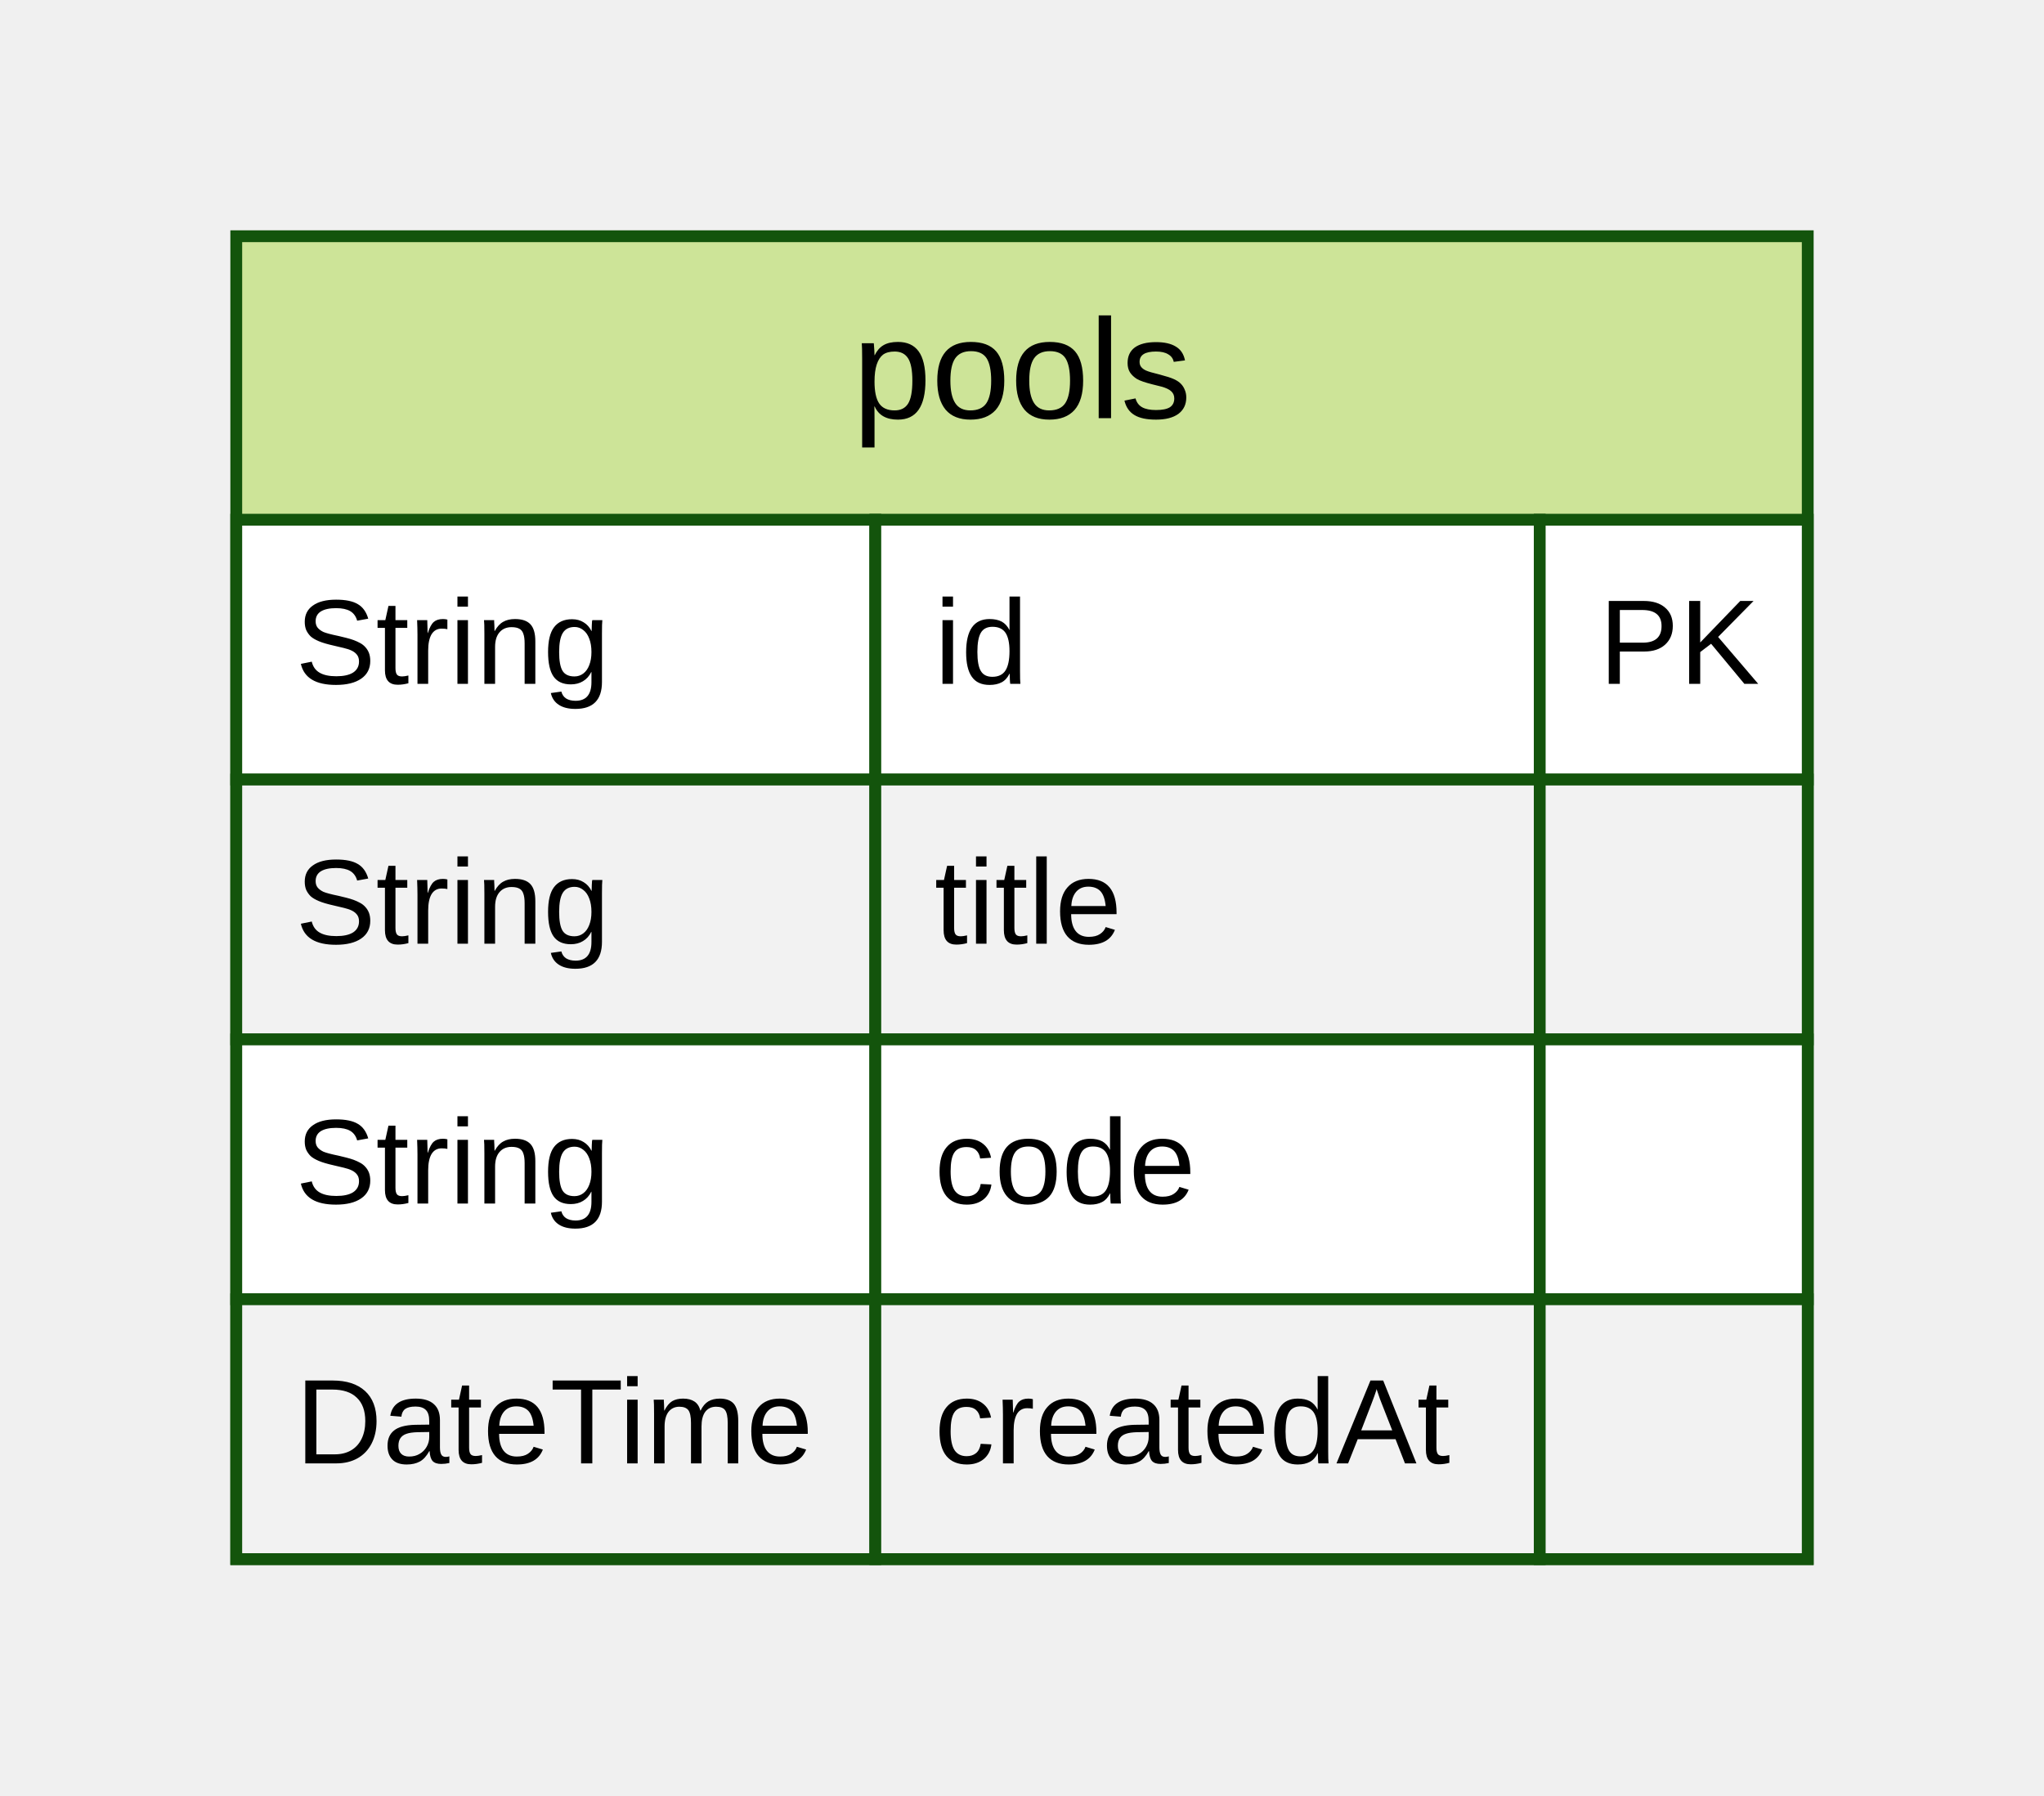
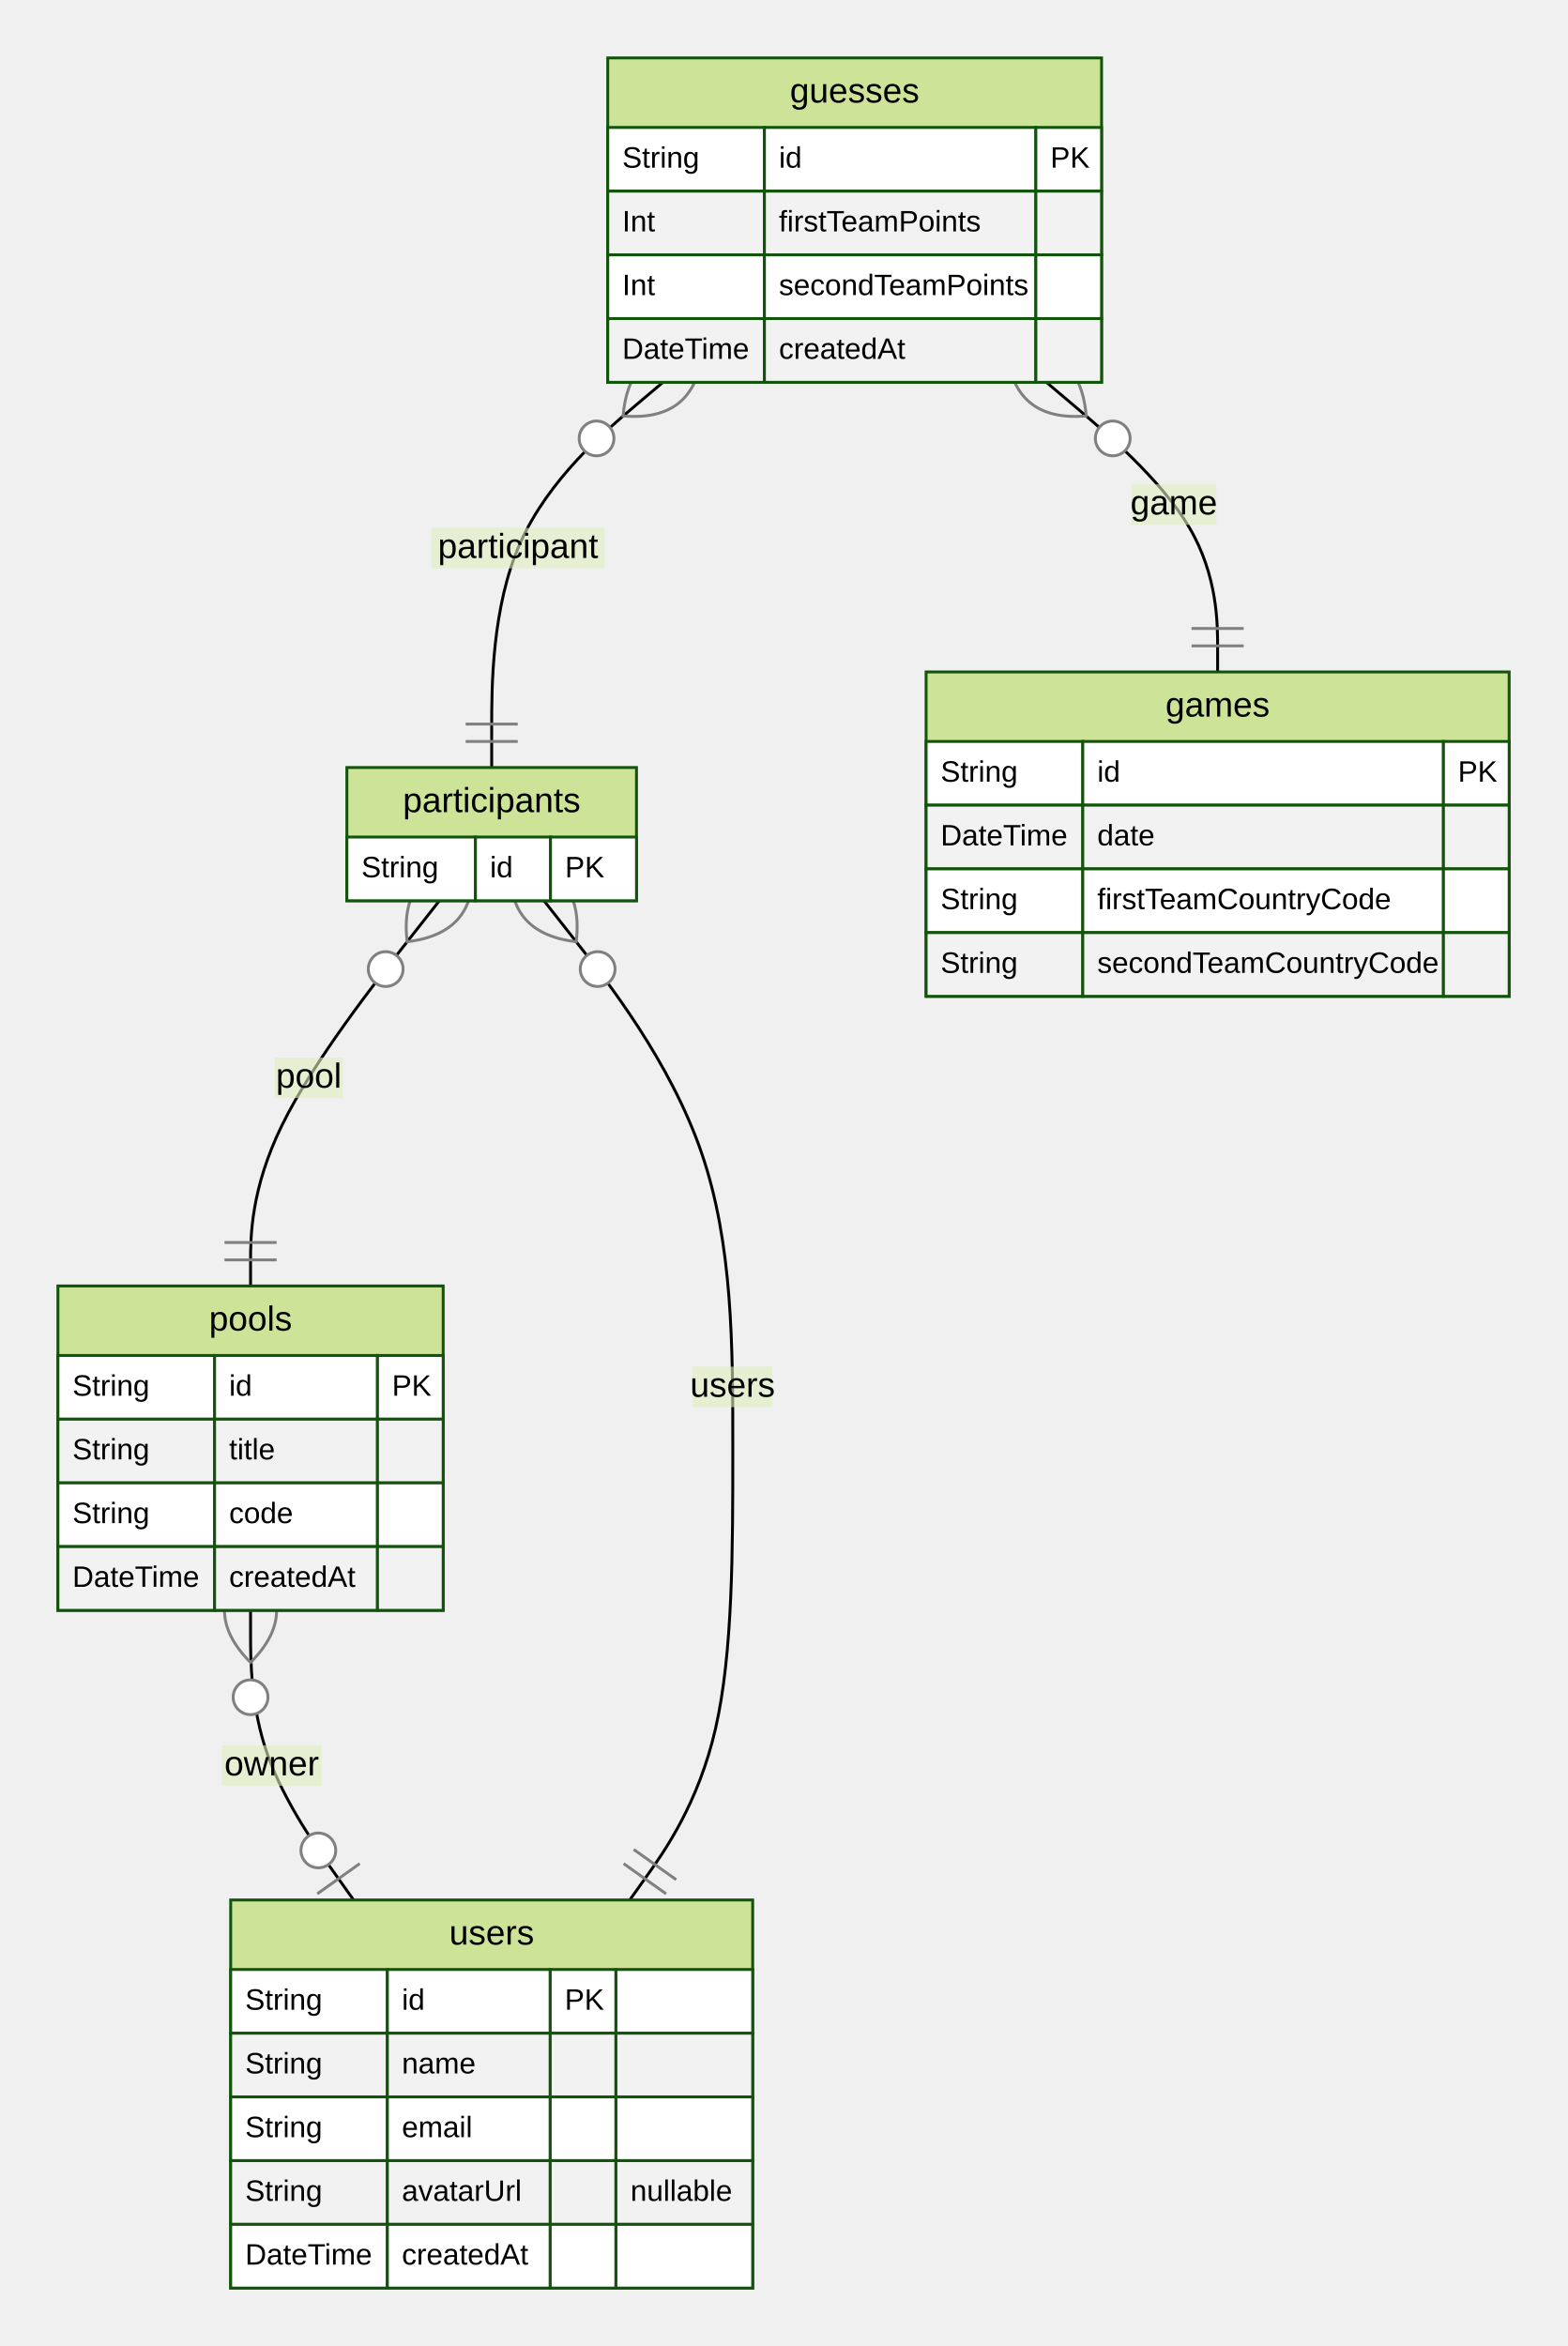
- <svg xmlns="http://www.w3.org/2000/svg" aria-labelledby="chart-title-mermaid-0 chart-desc-mermaid-0" role="img" viewBox="0 0 173.026 152" style="max-width: 173.026px; background-color: white;" width="100%" id="mermaid-0">
+ <svg xmlns="http://www.w3.org/2000/svg" aria-labelledby="chart-title-mermaid-0 chart-desc-mermaid-0" role="img" viewBox="0 0 541.082 810" style="max-width: 541.082px; background-color: white;" width="100%" id="mermaid-0">
  <style>#mermaid-0 {font-family:"trebuchet ms",verdana,arial,sans-serif;font-size:16px;fill:#000000;}#mermaid-0 .error-icon{fill:#552222;}#mermaid-0 .error-text{fill:#552222;stroke:#552222;}#mermaid-0 .edge-thickness-normal{stroke-width:2px;}#mermaid-0 .edge-thickness-thick{stroke-width:3.5px;}#mermaid-0 .edge-pattern-solid{stroke-dasharray:0;}#mermaid-0 .edge-pattern-dashed{stroke-dasharray:3;}#mermaid-0 .edge-pattern-dotted{stroke-dasharray:2;}#mermaid-0 .marker{fill:#000000;stroke:#000000;}#mermaid-0 .marker.cross{stroke:#000000;}#mermaid-0 svg{font-family:"trebuchet ms",verdana,arial,sans-serif;font-size:16px;}#mermaid-0 .entityBox{fill:#cde498;stroke:#13540c;}#mermaid-0 .attributeBoxOdd{fill:#ffffff;stroke:#13540c;}#mermaid-0 .attributeBoxEven{fill:#f2f2f2;stroke:#13540c;}#mermaid-0 .relationshipLabelBox{fill:hsl(78.158, 58.462%, 84.51%);opacity:0.7;background-color:hsl(78.158, 58.462%, 84.51%);}#mermaid-0 .relationshipLabelBox rect{opacity:0.5;}#mermaid-0 .relationshipLine{stroke:#000000;}#mermaid-0 :root{--mermaid-font-family:"trebuchet ms",verdana,arial,sans-serif;}</style>
  <g />
  <defs>
    <marker orient="auto" markerHeight="18" markerWidth="18" refY="9" refX="0" id="ONLY_ONE_START">
      <path d="M9,0 L9,18 M15,0 L15,18" fill="none" stroke="gray" />
    </marker>
  </defs>
  <defs>
    <marker orient="auto" markerHeight="18" markerWidth="18" refY="9" refX="18" id="ONLY_ONE_END">
      <path d="M3,0 L3,18 M9,0 L9,18" fill="none" stroke="gray" />
    </marker>
  </defs>
  <defs>
    <marker orient="auto" markerHeight="18" markerWidth="30" refY="9" refX="0" id="ZERO_OR_ONE_START">
      <circle r="6" cy="9" cx="21" fill="white" stroke="gray" />
      <path d="M9,0 L9,18" fill="none" stroke="gray" />
    </marker>
  </defs>
  <defs>
    <marker orient="auto" markerHeight="18" markerWidth="30" refY="9" refX="30" id="ZERO_OR_ONE_END">
      <circle r="6" cy="9" cx="9" fill="white" stroke="gray" />
      <path d="M21,0 L21,18" fill="none" stroke="gray" />
    </marker>
  </defs>
  <defs>
    <marker orient="auto" markerHeight="36" markerWidth="45" refY="18" refX="18" id="ONE_OR_MORE_START">
      <path d="M0,18 Q 18,0 36,18 Q 18,36 0,18 M42,9 L42,27" fill="none" stroke="gray" />
    </marker>
  </defs>
  <defs>
    <marker orient="auto" markerHeight="36" markerWidth="45" refY="18" refX="27" id="ONE_OR_MORE_END">
      <path d="M3,9 L3,27 M9,18 Q27,0 45,18 Q27,36 9,18" fill="none" stroke="gray" />
    </marker>
  </defs>
  <defs>
    <marker orient="auto" markerHeight="36" markerWidth="57" refY="18" refX="18" id="ZERO_OR_MORE_START">
      <circle r="6" cy="18" cx="48" fill="white" stroke="gray" />
      <path d="M0,18 Q18,0 36,18 Q18,36 0,18" fill="none" stroke="gray" />
    </marker>
  </defs>
  <defs>
    <marker orient="auto" markerHeight="36" markerWidth="57" refY="18" refX="39" id="ZERO_OR_MORE_END">
      <circle r="6" cy="18" cx="9" fill="white" stroke="gray" />
      <path d="M21,18 Q39,0 57,18 Q39,36 21,18" fill="none" stroke="gray" />
    </marker>
  </defs>
-   <g transform="translate(20,20 )" id="pools">
+   <path marker-start="url(#ZERO_OR_MORE_START)" marker-end="url(#ZERO_OR_ONE_END)" fill="none" stroke="gray" d="M86.513,556L86.513,564.333C86.513,572.667,86.513,589.333,92.443,606C98.373,622.667,110.233,639.333,116.163,647.667L122.093,656" class="er relationshipLine" />
+   <path marker-start="url(#ZERO_OR_MORE_START)" marker-end="url(#ONLY_ONE_END)" fill="none" stroke="gray" d="M187.835,311L198.7,324.833C209.565,338.667,231.296,366.333,242.161,397.833C253.026,429.333,253.026,464.667,253.026,500C253.026,535.333,253.026,570.667,247.096,596.667C241.167,622.667,229.307,639.333,223.377,647.667L217.447,656" class="er relationshipLine" />
+   <path marker-start="url(#ZERO_OR_MORE_START)" marker-end="url(#ONLY_ONE_END)" fill="none" stroke="gray" d="M151.705,311L140.839,324.833C129.974,338.667,108.244,366.333,97.378,388.5C86.513,410.667,86.513,427.333,86.513,435.667L86.513,444" class="er relationshipLine" />
+   <path marker-start="url(#ZERO_OR_MORE_START)" marker-end="url(#ONLY_ONE_END)" fill="none" stroke="gray" d="M228.887,132L219.034,140.333C209.181,148.667,189.476,165.333,179.623,187.5C169.77,209.667,169.77,237.333,169.77,251.167L169.77,265" class="er relationshipLine" />
+   <path marker-start="url(#ZERO_OR_MORE_START)" marker-end="url(#ONLY_ONE_END)" fill="none" stroke="gray" d="M361.309,132L371.162,140.333C381.015,148.667,400.72,165.333,410.573,182C420.426,198.667,420.426,215.333,420.426,223.667L420.426,232" class="er relationshipLine" />
+   <g transform="translate(20,444 )" id="pools">
    <rect height="112" width="133.026" y="0" x="0" stroke="gray" fill-opacity="100%" fill="honeydew" class="er entityBox" />
    <text transform="translate(66.51321,12)" style="font-family: &quot;trebuchet ms&quot;, verdana, arial, sans-serif;; font-size: 12px" text-anchor="middle" dominant-baseline="middle" y="0" x="0" id="entity-pools" class="er entityLabel">pools</text>
    <rect height="22" width="54.096" y="24" x="0" stroke="gray" fill-opacity="100%" fill="honeydew" class="er attributeBoxOdd" />
    <text transform="translate(5,35)" style="font-family: &quot;trebuchet ms&quot;, verdana, arial, sans-serif;; font-size: 10.2px" text-anchor="left" dominant-baseline="middle" y="0" x="0" id="entity-pools-attr-1-type" class="er entityLabel">String</text>
    <rect height="22" width="56.243" y="24" x="54.096" stroke="gray" fill-opacity="100%" fill="honeydew" class="er attributeBoxOdd" />
    <text transform="translate(59.09555,35)" style="font-family: &quot;trebuchet ms&quot;, verdana, arial, sans-serif;; font-size: 10.2px" text-anchor="left" dominant-baseline="middle" y="0" x="0" id="entity-pools-attr-1-name" class="er entityLabel">id</text>
    <rect height="22" width="22.688" y="24" x="110.339" stroke="gray" fill-opacity="100%" fill="honeydew" class="er attributeBoxOdd" />
    <text transform="translate(115.3387,35)" style="font-family: &quot;trebuchet ms&quot;, verdana, arial, sans-serif;; font-size: 10.2px" text-anchor="left" dominant-baseline="middle" y="0" x="0" id="entity-pools-attr-1-key" class="er entityLabel">PK</text>
    <rect height="22" width="54.096" y="46" x="0" stroke="gray" fill-opacity="100%" fill="honeydew" class="er attributeBoxEven" />
    <text transform="translate(5,57)" style="font-family: &quot;trebuchet ms&quot;, verdana, arial, sans-serif;; font-size: 10.2px" text-anchor="left" dominant-baseline="middle" y="0" x="0" id="entity-pools-attr-2-type" class="er entityLabel">String</text>
    <rect height="22" width="56.243" y="46" x="54.096" stroke="gray" fill-opacity="100%" fill="honeydew" class="er attributeBoxEven" />
    <text transform="translate(59.09555,57)" style="font-family: &quot;trebuchet ms&quot;, verdana, arial, sans-serif;; font-size: 10.2px" text-anchor="left" dominant-baseline="middle" y="0" x="0" id="entity-pools-attr-2-name" class="er entityLabel">title</text>
    <rect height="22" width="22.688" y="46" x="110.339" stroke="gray" fill-opacity="100%" fill="honeydew" class="er attributeBoxEven" />
    <text transform="translate(115.3387,57)" style="font-family: &quot;trebuchet ms&quot;, verdana, arial, sans-serif;; font-size: 10.2px" text-anchor="left" dominant-baseline="middle" y="0" x="0" id="entity-pools-attr-2-key" class="er entityLabel" />
    <rect height="22" width="54.096" y="68" x="0" stroke="gray" fill-opacity="100%" fill="honeydew" class="er attributeBoxOdd" />
    <text transform="translate(5,79)" style="font-family: &quot;trebuchet ms&quot;, verdana, arial, sans-serif;; font-size: 10.2px" text-anchor="left" dominant-baseline="middle" y="0" x="0" id="entity-pools-attr-3-type" class="er entityLabel">String</text>
    <rect height="22" width="56.243" y="68" x="54.096" stroke="gray" fill-opacity="100%" fill="honeydew" class="er attributeBoxOdd" />
    <text transform="translate(59.09555,79)" style="font-family: &quot;trebuchet ms&quot;, verdana, arial, sans-serif;; font-size: 10.2px" text-anchor="left" dominant-baseline="middle" y="0" x="0" id="entity-pools-attr-3-name" class="er entityLabel">code</text>
    <rect height="22" width="22.688" y="68" x="110.339" stroke="gray" fill-opacity="100%" fill="honeydew" class="er attributeBoxOdd" />
    <text transform="translate(115.3387,79)" style="font-family: &quot;trebuchet ms&quot;, verdana, arial, sans-serif;; font-size: 10.2px" text-anchor="left" dominant-baseline="middle" y="0" x="0" id="entity-pools-attr-3-key" class="er entityLabel" />
    <rect height="22" width="54.096" y="90" x="0" stroke="gray" fill-opacity="100%" fill="honeydew" class="er attributeBoxEven" />
    <text transform="translate(5,101)" style="font-family: &quot;trebuchet ms&quot;, verdana, arial, sans-serif;; font-size: 10.2px" text-anchor="left" dominant-baseline="middle" y="0" x="0" id="entity-pools-attr-4-type" class="er entityLabel">DateTime</text>
    <rect height="22" width="56.243" y="90" x="54.096" stroke="gray" fill-opacity="100%" fill="honeydew" class="er attributeBoxEven" />
    <text transform="translate(59.09555,101)" style="font-family: &quot;trebuchet ms&quot;, verdana, arial, sans-serif;; font-size: 10.2px" text-anchor="left" dominant-baseline="middle" y="0" x="0" id="entity-pools-attr-4-name" class="er entityLabel">createdAt</text>
    <rect height="22" width="22.688" y="90" x="110.339" stroke="gray" fill-opacity="100%" fill="honeydew" class="er attributeBoxEven" />
    <text transform="translate(115.3387,101)" style="font-family: &quot;trebuchet ms&quot;, verdana, arial, sans-serif;; font-size: 10.2px" text-anchor="left" dominant-baseline="middle" y="0" x="0" id="entity-pools-attr-4-key" class="er entityLabel" />
  </g>
+   <g transform="translate(119.7698,265 )" id="participants">
+     <rect height="46" width="100" y="0" x="0" stroke="gray" fill-opacity="100%" fill="honeydew" class="er entityBox" />
+     <text transform="translate(50,12)" style="font-family: &quot;trebuchet ms&quot;, verdana, arial, sans-serif;; font-size: 12px" text-anchor="middle" dominant-baseline="middle" y="0" x="0" id="entity-participants" class="er entityLabel">participants</text>
+     <rect height="22" width="44.399" y="24" x="0" stroke="gray" fill-opacity="100%" fill="honeydew" class="er attributeBoxOdd" />
+     <text transform="translate(5,35)" style="font-family: &quot;trebuchet ms&quot;, verdana, arial, sans-serif;; font-size: 10.2px" text-anchor="left" dominant-baseline="middle" y="0" x="0" id="entity-participants-attr-1-type" class="er entityLabel">String</text>
+     <rect height="22" width="25.911" y="24" x="44.399" stroke="gray" fill-opacity="100%" fill="honeydew" class="er attributeBoxOdd" />
+     <text transform="translate(49.39862,35)" style="font-family: &quot;trebuchet ms&quot;, verdana, arial, sans-serif;; font-size: 10.2px" text-anchor="left" dominant-baseline="middle" y="0" x="0" id="entity-participants-attr-1-name" class="er entityLabel">id</text>
+     <rect height="22" width="29.69" y="24" x="70.31" stroke="gray" fill-opacity="100%" fill="honeydew" class="er attributeBoxOdd" />
+     <text transform="translate(75.30976,35)" style="font-family: &quot;trebuchet ms&quot;, verdana, arial, sans-serif;; font-size: 10.2px" text-anchor="left" dominant-baseline="middle" y="0" x="0" id="entity-participants-attr-1-key" class="er entityLabel">PK</text>
+   </g>
+   <g transform="translate(79.65034,656 )" id="users">
+     <rect height="134" width="180.239" y="0" x="0" stroke="gray" fill-opacity="100%" fill="honeydew" class="er entityBox" />
+     <text transform="translate(90.11948,12)" style="font-family: &quot;trebuchet ms&quot;, verdana, arial, sans-serif;; font-size: 12px" text-anchor="middle" dominant-baseline="middle" y="0" x="0" id="entity-users" class="er entityLabel">users</text>
+     <rect height="22" width="54.096" y="24" x="0" stroke="gray" fill-opacity="100%" fill="honeydew" class="er attributeBoxOdd" />
+     <text transform="translate(5,35)" style="font-family: &quot;trebuchet ms&quot;, verdana, arial, sans-serif;; font-size: 10.2px" text-anchor="left" dominant-baseline="middle" y="0" x="0" id="entity-users-attr-1-type" class="er entityLabel">String</text>
+     <rect height="22" width="56.243" y="24" x="54.096" stroke="gray" fill-opacity="100%" fill="honeydew" class="er attributeBoxOdd" />
+     <text transform="translate(59.09555,35)" style="font-family: &quot;trebuchet ms&quot;, verdana, arial, sans-serif;; font-size: 10.2px" text-anchor="left" dominant-baseline="middle" y="0" x="0" id="entity-users-attr-1-name" class="er entityLabel">id</text>
+     <rect height="22" width="22.688" y="24" x="110.339" stroke="gray" fill-opacity="100%" fill="honeydew" class="er attributeBoxOdd" />
+     <text transform="translate(115.3387,35)" style="font-family: &quot;trebuchet ms&quot;, verdana, arial, sans-serif;; font-size: 10.2px" text-anchor="left" dominant-baseline="middle" y="0" x="0" id="entity-users-attr-1-key" class="er entityLabel">PK</text>
+     <rect height="22" width="47.213" y="24" x="133.026" stroke="gray" fill-opacity="100%" fill="honeydew" class="er attributeBoxOdd" />
+     <text transform="translate(138.0264,35)" style="font-family: &quot;trebuchet ms&quot;, verdana, arial, sans-serif;; font-size: 10.2px" text-anchor="left" dominant-baseline="middle" y="0" x="0" id="entity-users-attr-1-comment" class="er entityLabel" />
+     <rect height="22" width="54.096" y="46" x="0" stroke="gray" fill-opacity="100%" fill="honeydew" class="er attributeBoxEven" />
+     <text transform="translate(5,57)" style="font-family: &quot;trebuchet ms&quot;, verdana, arial, sans-serif;; font-size: 10.2px" text-anchor="left" dominant-baseline="middle" y="0" x="0" id="entity-users-attr-2-type" class="er entityLabel">String</text>
+     <rect height="22" width="56.243" y="46" x="54.096" stroke="gray" fill-opacity="100%" fill="honeydew" class="er attributeBoxEven" />
+     <text transform="translate(59.09555,57)" style="font-family: &quot;trebuchet ms&quot;, verdana, arial, sans-serif;; font-size: 10.2px" text-anchor="left" dominant-baseline="middle" y="0" x="0" id="entity-users-attr-2-name" class="er entityLabel">name</text>
+     <rect height="22" width="22.688" y="46" x="110.339" stroke="gray" fill-opacity="100%" fill="honeydew" class="er attributeBoxEven" />
+     <text transform="translate(115.3387,57)" style="font-family: &quot;trebuchet ms&quot;, verdana, arial, sans-serif;; font-size: 10.2px" text-anchor="left" dominant-baseline="middle" y="0" x="0" id="entity-users-attr-2-key" class="er entityLabel" />
+     <rect height="22" width="47.213" y="46" x="133.026" stroke="gray" fill-opacity="100%" fill="honeydew" class="er attributeBoxEven" />
+     <text transform="translate(138.0264,57)" style="font-family: &quot;trebuchet ms&quot;, verdana, arial, sans-serif;; font-size: 10.2px" text-anchor="left" dominant-baseline="middle" y="0" x="0" id="entity-users-attr-2-comment" class="er entityLabel" />
+     <rect height="22" width="54.096" y="68" x="0" stroke="gray" fill-opacity="100%" fill="honeydew" class="er attributeBoxOdd" />
+     <text transform="translate(5,79)" style="font-family: &quot;trebuchet ms&quot;, verdana, arial, sans-serif;; font-size: 10.2px" text-anchor="left" dominant-baseline="middle" y="0" x="0" id="entity-users-attr-3-type" class="er entityLabel">String</text>
+     <rect height="22" width="56.243" y="68" x="54.096" stroke="gray" fill-opacity="100%" fill="honeydew" class="er attributeBoxOdd" />
+     <text transform="translate(59.09555,79)" style="font-family: &quot;trebuchet ms&quot;, verdana, arial, sans-serif;; font-size: 10.2px" text-anchor="left" dominant-baseline="middle" y="0" x="0" id="entity-users-attr-3-name" class="er entityLabel">email</text>
+     <rect height="22" width="22.688" y="68" x="110.339" stroke="gray" fill-opacity="100%" fill="honeydew" class="er attributeBoxOdd" />
+     <text transform="translate(115.3387,79)" style="font-family: &quot;trebuchet ms&quot;, verdana, arial, sans-serif;; font-size: 10.2px" text-anchor="left" dominant-baseline="middle" y="0" x="0" id="entity-users-attr-3-key" class="er entityLabel" />
+     <rect height="22" width="47.213" y="68" x="133.026" stroke="gray" fill-opacity="100%" fill="honeydew" class="er attributeBoxOdd" />
+     <text transform="translate(138.0264,79)" style="font-family: &quot;trebuchet ms&quot;, verdana, arial, sans-serif;; font-size: 10.2px" text-anchor="left" dominant-baseline="middle" y="0" x="0" id="entity-users-attr-3-comment" class="er entityLabel" />
+     <rect height="22" width="54.096" y="90" x="0" stroke="gray" fill-opacity="100%" fill="honeydew" class="er attributeBoxEven" />
+     <text transform="translate(5,101)" style="font-family: &quot;trebuchet ms&quot;, verdana, arial, sans-serif;; font-size: 10.2px" text-anchor="left" dominant-baseline="middle" y="0" x="0" id="entity-users-attr-4-type" class="er entityLabel">String</text>
+     <rect height="22" width="56.243" y="90" x="54.096" stroke="gray" fill-opacity="100%" fill="honeydew" class="er attributeBoxEven" />
+     <text transform="translate(59.09555,101)" style="font-family: &quot;trebuchet ms&quot;, verdana, arial, sans-serif;; font-size: 10.2px" text-anchor="left" dominant-baseline="middle" y="0" x="0" id="entity-users-attr-4-name" class="er entityLabel">avatarUrl</text>
+     <rect height="22" width="22.688" y="90" x="110.339" stroke="gray" fill-opacity="100%" fill="honeydew" class="er attributeBoxEven" />
+     <text transform="translate(115.3387,101)" style="font-family: &quot;trebuchet ms&quot;, verdana, arial, sans-serif;; font-size: 10.2px" text-anchor="left" dominant-baseline="middle" y="0" x="0" id="entity-users-attr-4-key" class="er entityLabel" />
+     <rect height="22" width="47.213" y="90" x="133.026" stroke="gray" fill-opacity="100%" fill="honeydew" class="er attributeBoxEven" />
+     <text transform="translate(138.0264,101)" style="font-family: &quot;trebuchet ms&quot;, verdana, arial, sans-serif;; font-size: 10.2px" text-anchor="left" dominant-baseline="middle" y="0" x="0" id="entity-users-attr-4-comment" class="er entityLabel">nullable</text>
+     <rect height="22" width="54.096" y="112" x="0" stroke="gray" fill-opacity="100%" fill="honeydew" class="er attributeBoxOdd" />
+     <text transform="translate(5,123)" style="font-family: &quot;trebuchet ms&quot;, verdana, arial, sans-serif;; font-size: 10.2px" text-anchor="left" dominant-baseline="middle" y="0" x="0" id="entity-users-attr-5-type" class="er entityLabel">DateTime</text>
+     <rect height="22" width="56.243" y="112" x="54.096" stroke="gray" fill-opacity="100%" fill="honeydew" class="er attributeBoxOdd" />
+     <text transform="translate(59.09555,123)" style="font-family: &quot;trebuchet ms&quot;, verdana, arial, sans-serif;; font-size: 10.2px" text-anchor="left" dominant-baseline="middle" y="0" x="0" id="entity-users-attr-5-name" class="er entityLabel">createdAt</text>
+     <rect height="22" width="22.688" y="112" x="110.339" stroke="gray" fill-opacity="100%" fill="honeydew" class="er attributeBoxOdd" />
+     <text transform="translate(115.3387,123)" style="font-family: &quot;trebuchet ms&quot;, verdana, arial, sans-serif;; font-size: 10.2px" text-anchor="left" dominant-baseline="middle" y="0" x="0" id="entity-users-attr-5-key" class="er entityLabel" />
+     <rect height="22" width="47.213" y="112" x="133.026" stroke="gray" fill-opacity="100%" fill="honeydew" class="er attributeBoxOdd" />
+     <text transform="translate(138.0264,123)" style="font-family: &quot;trebuchet ms&quot;, verdana, arial, sans-serif;; font-size: 10.2px" text-anchor="left" dominant-baseline="middle" y="0" x="0" id="entity-users-attr-5-comment" class="er entityLabel" />
+   </g>
+   <g transform="translate(319.7698,232 )" id="games">
+     <rect height="112" width="201.312" y="0" x="0" stroke="gray" fill-opacity="100%" fill="honeydew" class="er entityBox" />
+     <text transform="translate(100.6562,12)" style="font-family: &quot;trebuchet ms&quot;, verdana, arial, sans-serif;; font-size: 12px" text-anchor="middle" dominant-baseline="middle" y="0" x="0" id="entity-games" class="er entityLabel">games</text>
+     <rect height="22" width="54.096" y="24" x="0" stroke="gray" fill-opacity="100%" fill="honeydew" class="er attributeBoxOdd" />
+     <text transform="translate(5,35)" style="font-family: &quot;trebuchet ms&quot;, verdana, arial, sans-serif;; font-size: 10.2px" text-anchor="left" dominant-baseline="middle" y="0" x="0" id="entity-games-attr-1-type" class="er entityLabel">String</text>
+     <rect height="22" width="124.529" y="24" x="54.096" stroke="gray" fill-opacity="100%" fill="honeydew" class="er attributeBoxOdd" />
+     <text transform="translate(59.09555,35)" style="font-family: &quot;trebuchet ms&quot;, verdana, arial, sans-serif;; font-size: 10.2px" text-anchor="left" dominant-baseline="middle" y="0" x="0" id="entity-games-attr-1-name" class="er entityLabel">id</text>
+     <rect height="22" width="22.688" y="24" x="178.625" stroke="gray" fill-opacity="100%" fill="honeydew" class="er attributeBoxOdd" />
+     <text transform="translate(183.6248,35)" style="font-family: &quot;trebuchet ms&quot;, verdana, arial, sans-serif;; font-size: 10.2px" text-anchor="left" dominant-baseline="middle" y="0" x="0" id="entity-games-attr-1-key" class="er entityLabel">PK</text>
+     <rect height="22" width="54.096" y="46" x="0" stroke="gray" fill-opacity="100%" fill="honeydew" class="er attributeBoxEven" />
+     <text transform="translate(5,57)" style="font-family: &quot;trebuchet ms&quot;, verdana, arial, sans-serif;; font-size: 10.2px" text-anchor="left" dominant-baseline="middle" y="0" x="0" id="entity-games-attr-2-type" class="er entityLabel">DateTime</text>
+     <rect height="22" width="124.529" y="46" x="54.096" stroke="gray" fill-opacity="100%" fill="honeydew" class="er attributeBoxEven" />
+     <text transform="translate(59.09555,57)" style="font-family: &quot;trebuchet ms&quot;, verdana, arial, sans-serif;; font-size: 10.2px" text-anchor="left" dominant-baseline="middle" y="0" x="0" id="entity-games-attr-2-name" class="er entityLabel">date</text>
+     <rect height="22" width="22.688" y="46" x="178.625" stroke="gray" fill-opacity="100%" fill="honeydew" class="er attributeBoxEven" />
+     <text transform="translate(183.6248,57)" style="font-family: &quot;trebuchet ms&quot;, verdana, arial, sans-serif;; font-size: 10.2px" text-anchor="left" dominant-baseline="middle" y="0" x="0" id="entity-games-attr-2-key" class="er entityLabel" />
+     <rect height="22" width="54.096" y="68" x="0" stroke="gray" fill-opacity="100%" fill="honeydew" class="er attributeBoxOdd" />
+     <text transform="translate(5,79)" style="font-family: &quot;trebuchet ms&quot;, verdana, arial, sans-serif;; font-size: 10.2px" text-anchor="left" dominant-baseline="middle" y="0" x="0" id="entity-games-attr-3-type" class="er entityLabel">String</text>
+     <rect height="22" width="124.529" y="68" x="54.096" stroke="gray" fill-opacity="100%" fill="honeydew" class="er attributeBoxOdd" />
+     <text transform="translate(59.09555,79)" style="font-family: &quot;trebuchet ms&quot;, verdana, arial, sans-serif;; font-size: 10.2px" text-anchor="left" dominant-baseline="middle" y="0" x="0" id="entity-games-attr-3-name" class="er entityLabel">firstTeamCountryCode</text>
+     <rect height="22" width="22.688" y="68" x="178.625" stroke="gray" fill-opacity="100%" fill="honeydew" class="er attributeBoxOdd" />
+     <text transform="translate(183.6248,79)" style="font-family: &quot;trebuchet ms&quot;, verdana, arial, sans-serif;; font-size: 10.2px" text-anchor="left" dominant-baseline="middle" y="0" x="0" id="entity-games-attr-3-key" class="er entityLabel" />
+     <rect height="22" width="54.096" y="90" x="0" stroke="gray" fill-opacity="100%" fill="honeydew" class="er attributeBoxEven" />
+     <text transform="translate(5,101)" style="font-family: &quot;trebuchet ms&quot;, verdana, arial, sans-serif;; font-size: 10.2px" text-anchor="left" dominant-baseline="middle" y="0" x="0" id="entity-games-attr-4-type" class="er entityLabel">String</text>
+     <rect height="22" width="124.529" y="90" x="54.096" stroke="gray" fill-opacity="100%" fill="honeydew" class="er attributeBoxEven" />
+     <text transform="translate(59.09555,101)" style="font-family: &quot;trebuchet ms&quot;, verdana, arial, sans-serif;; font-size: 10.2px" text-anchor="left" dominant-baseline="middle" y="0" x="0" id="entity-games-attr-4-name" class="er entityLabel">secondTeamCountryCode</text>
+     <rect height="22" width="22.688" y="90" x="178.625" stroke="gray" fill-opacity="100%" fill="honeydew" class="er attributeBoxEven" />
+     <text transform="translate(183.6248,101)" style="font-family: &quot;trebuchet ms&quot;, verdana, arial, sans-serif;; font-size: 10.2px" text-anchor="left" dominant-baseline="middle" y="0" x="0" id="entity-games-attr-4-key" class="er entityLabel" />
+   </g>
+   <g transform="translate(209.8457,20 )" id="guesses">
+     <rect height="112" width="170.504" y="0" x="0" stroke="gray" fill-opacity="100%" fill="honeydew" class="er entityBox" />
+     <text transform="translate(85.2522,12)" style="font-family: &quot;trebuchet ms&quot;, verdana, arial, sans-serif;; font-size: 12px" text-anchor="middle" dominant-baseline="middle" y="0" x="0" id="entity-guesses" class="er entityLabel">guesses</text>
+     <rect height="22" width="54.096" y="24" x="0" stroke="gray" fill-opacity="100%" fill="honeydew" class="er attributeBoxOdd" />
+     <text transform="translate(5,35)" style="font-family: &quot;trebuchet ms&quot;, verdana, arial, sans-serif;; font-size: 10.2px" text-anchor="left" dominant-baseline="middle" y="0" x="0" id="entity-guesses-attr-1-type" class="er entityLabel">String</text>
+     <rect height="22" width="93.721" y="24" x="54.096" stroke="gray" fill-opacity="100%" fill="honeydew" class="er attributeBoxOdd" />
+     <text transform="translate(59.09555,35)" style="font-family: &quot;trebuchet ms&quot;, verdana, arial, sans-serif;; font-size: 10.2px" text-anchor="left" dominant-baseline="middle" y="0" x="0" id="entity-guesses-attr-1-name" class="er entityLabel">id</text>
+     <rect height="22" width="22.688" y="24" x="147.817" stroke="gray" fill-opacity="100%" fill="honeydew" class="er attributeBoxOdd" />
+     <text transform="translate(152.8167,35)" style="font-family: &quot;trebuchet ms&quot;, verdana, arial, sans-serif;; font-size: 10.2px" text-anchor="left" dominant-baseline="middle" y="0" x="0" id="entity-guesses-attr-1-key" class="er entityLabel">PK</text>
+     <rect height="22" width="54.096" y="46" x="0" stroke="gray" fill-opacity="100%" fill="honeydew" class="er attributeBoxEven" />
+     <text transform="translate(5,57)" style="font-family: &quot;trebuchet ms&quot;, verdana, arial, sans-serif;; font-size: 10.2px" text-anchor="left" dominant-baseline="middle" y="0" x="0" id="entity-guesses-attr-2-type" class="er entityLabel">Int</text>
+     <rect height="22" width="93.721" y="46" x="54.096" stroke="gray" fill-opacity="100%" fill="honeydew" class="er attributeBoxEven" />
+     <text transform="translate(59.09555,57)" style="font-family: &quot;trebuchet ms&quot;, verdana, arial, sans-serif;; font-size: 10.2px" text-anchor="left" dominant-baseline="middle" y="0" x="0" id="entity-guesses-attr-2-name" class="er entityLabel">firstTeamPoints</text>
+     <rect height="22" width="22.688" y="46" x="147.817" stroke="gray" fill-opacity="100%" fill="honeydew" class="er attributeBoxEven" />
+     <text transform="translate(152.8167,57)" style="font-family: &quot;trebuchet ms&quot;, verdana, arial, sans-serif;; font-size: 10.2px" text-anchor="left" dominant-baseline="middle" y="0" x="0" id="entity-guesses-attr-2-key" class="er entityLabel" />
+     <rect height="22" width="54.096" y="68" x="0" stroke="gray" fill-opacity="100%" fill="honeydew" class="er attributeBoxOdd" />
+     <text transform="translate(5,79)" style="font-family: &quot;trebuchet ms&quot;, verdana, arial, sans-serif;; font-size: 10.2px" text-anchor="left" dominant-baseline="middle" y="0" x="0" id="entity-guesses-attr-3-type" class="er entityLabel">Int</text>
+     <rect height="22" width="93.721" y="68" x="54.096" stroke="gray" fill-opacity="100%" fill="honeydew" class="er attributeBoxOdd" />
+     <text transform="translate(59.09555,79)" style="font-family: &quot;trebuchet ms&quot;, verdana, arial, sans-serif;; font-size: 10.2px" text-anchor="left" dominant-baseline="middle" y="0" x="0" id="entity-guesses-attr-3-name" class="er entityLabel">secondTeamPoints</text>
+     <rect height="22" width="22.688" y="68" x="147.817" stroke="gray" fill-opacity="100%" fill="honeydew" class="er attributeBoxOdd" />
+     <text transform="translate(152.8167,79)" style="font-family: &quot;trebuchet ms&quot;, verdana, arial, sans-serif;; font-size: 10.2px" text-anchor="left" dominant-baseline="middle" y="0" x="0" id="entity-guesses-attr-3-key" class="er entityLabel" />
+     <rect height="22" width="54.096" y="90" x="0" stroke="gray" fill-opacity="100%" fill="honeydew" class="er attributeBoxEven" />
+     <text transform="translate(5,101)" style="font-family: &quot;trebuchet ms&quot;, verdana, arial, sans-serif;; font-size: 10.2px" text-anchor="left" dominant-baseline="middle" y="0" x="0" id="entity-guesses-attr-4-type" class="er entityLabel">DateTime</text>
+     <rect height="22" width="93.721" y="90" x="54.096" stroke="gray" fill-opacity="100%" fill="honeydew" class="er attributeBoxEven" />
+     <text transform="translate(59.09555,101)" style="font-family: &quot;trebuchet ms&quot;, verdana, arial, sans-serif;; font-size: 10.2px" text-anchor="left" dominant-baseline="middle" y="0" x="0" id="entity-guesses-attr-4-name" class="er entityLabel">createdAt</text>
+     <rect height="22" width="22.688" y="90" x="147.817" stroke="gray" fill-opacity="100%" fill="honeydew" class="er attributeBoxEven" />
+     <text transform="translate(152.8167,101)" style="font-family: &quot;trebuchet ms&quot;, verdana, arial, sans-serif;; font-size: 10.2px" text-anchor="left" dominant-baseline="middle" y="0" x="0" id="entity-guesses-attr-4-key" class="er entityLabel" />
+   </g>
+   <rect fill-opacity="85%" fill="white" height="14" width="34.471" y="602.592" x="76.574" class="er relationshipLabelBox" />
+   <text style="font-family: &quot;trebuchet ms&quot;, verdana, arial, sans-serif;; font-size: 12px" dominant-baseline="middle" text-anchor="middle" y="609.592" x="93.81" id="rel1" class="er relationshipLabel">owner</text>
+   <rect fill-opacity="85%" fill="white" height="14" width="27.623" y="471.862" x="239.128" class="er relationshipLabelBox" />
+   <text style="font-family: &quot;trebuchet ms&quot;, verdana, arial, sans-serif;; font-size: 12px" dominant-baseline="middle" text-anchor="middle" y="478.862" x="252.94" id="rel2" class="er relationshipLabel">users</text>
+   <rect fill-opacity="85%" fill="white" height="14" width="23.564" y="365.133" x="94.824" class="er relationshipLabelBox" />
+   <text style="font-family: &quot;trebuchet ms&quot;, verdana, arial, sans-serif;; font-size: 12px" dominant-baseline="middle" text-anchor="middle" y="372.133" x="106.606" id="rel3" class="er relationshipLabel">pool</text>
+   <rect fill-opacity="85%" fill="white" height="14" width="59.744" y="182.256" x="148.995" class="er relationshipLabelBox" />
+   <text style="font-family: &quot;trebuchet ms&quot;, verdana, arial, sans-serif;; font-size: 12px" dominant-baseline="middle" text-anchor="middle" y="189.256" x="178.867" id="rel4" class="er relationshipLabel">participant</text>
+   <rect fill-opacity="85%" fill="white" height="14" width="29.289" y="167.222" x="390.665" class="er relationshipLabelBox" />
+   <text style="font-family: &quot;trebuchet ms&quot;, verdana, arial, sans-serif;; font-size: 12px" dominant-baseline="middle" text-anchor="middle" y="174.222" x="405.31" id="rel5" class="er relationshipLabel">game</text>
</svg>
